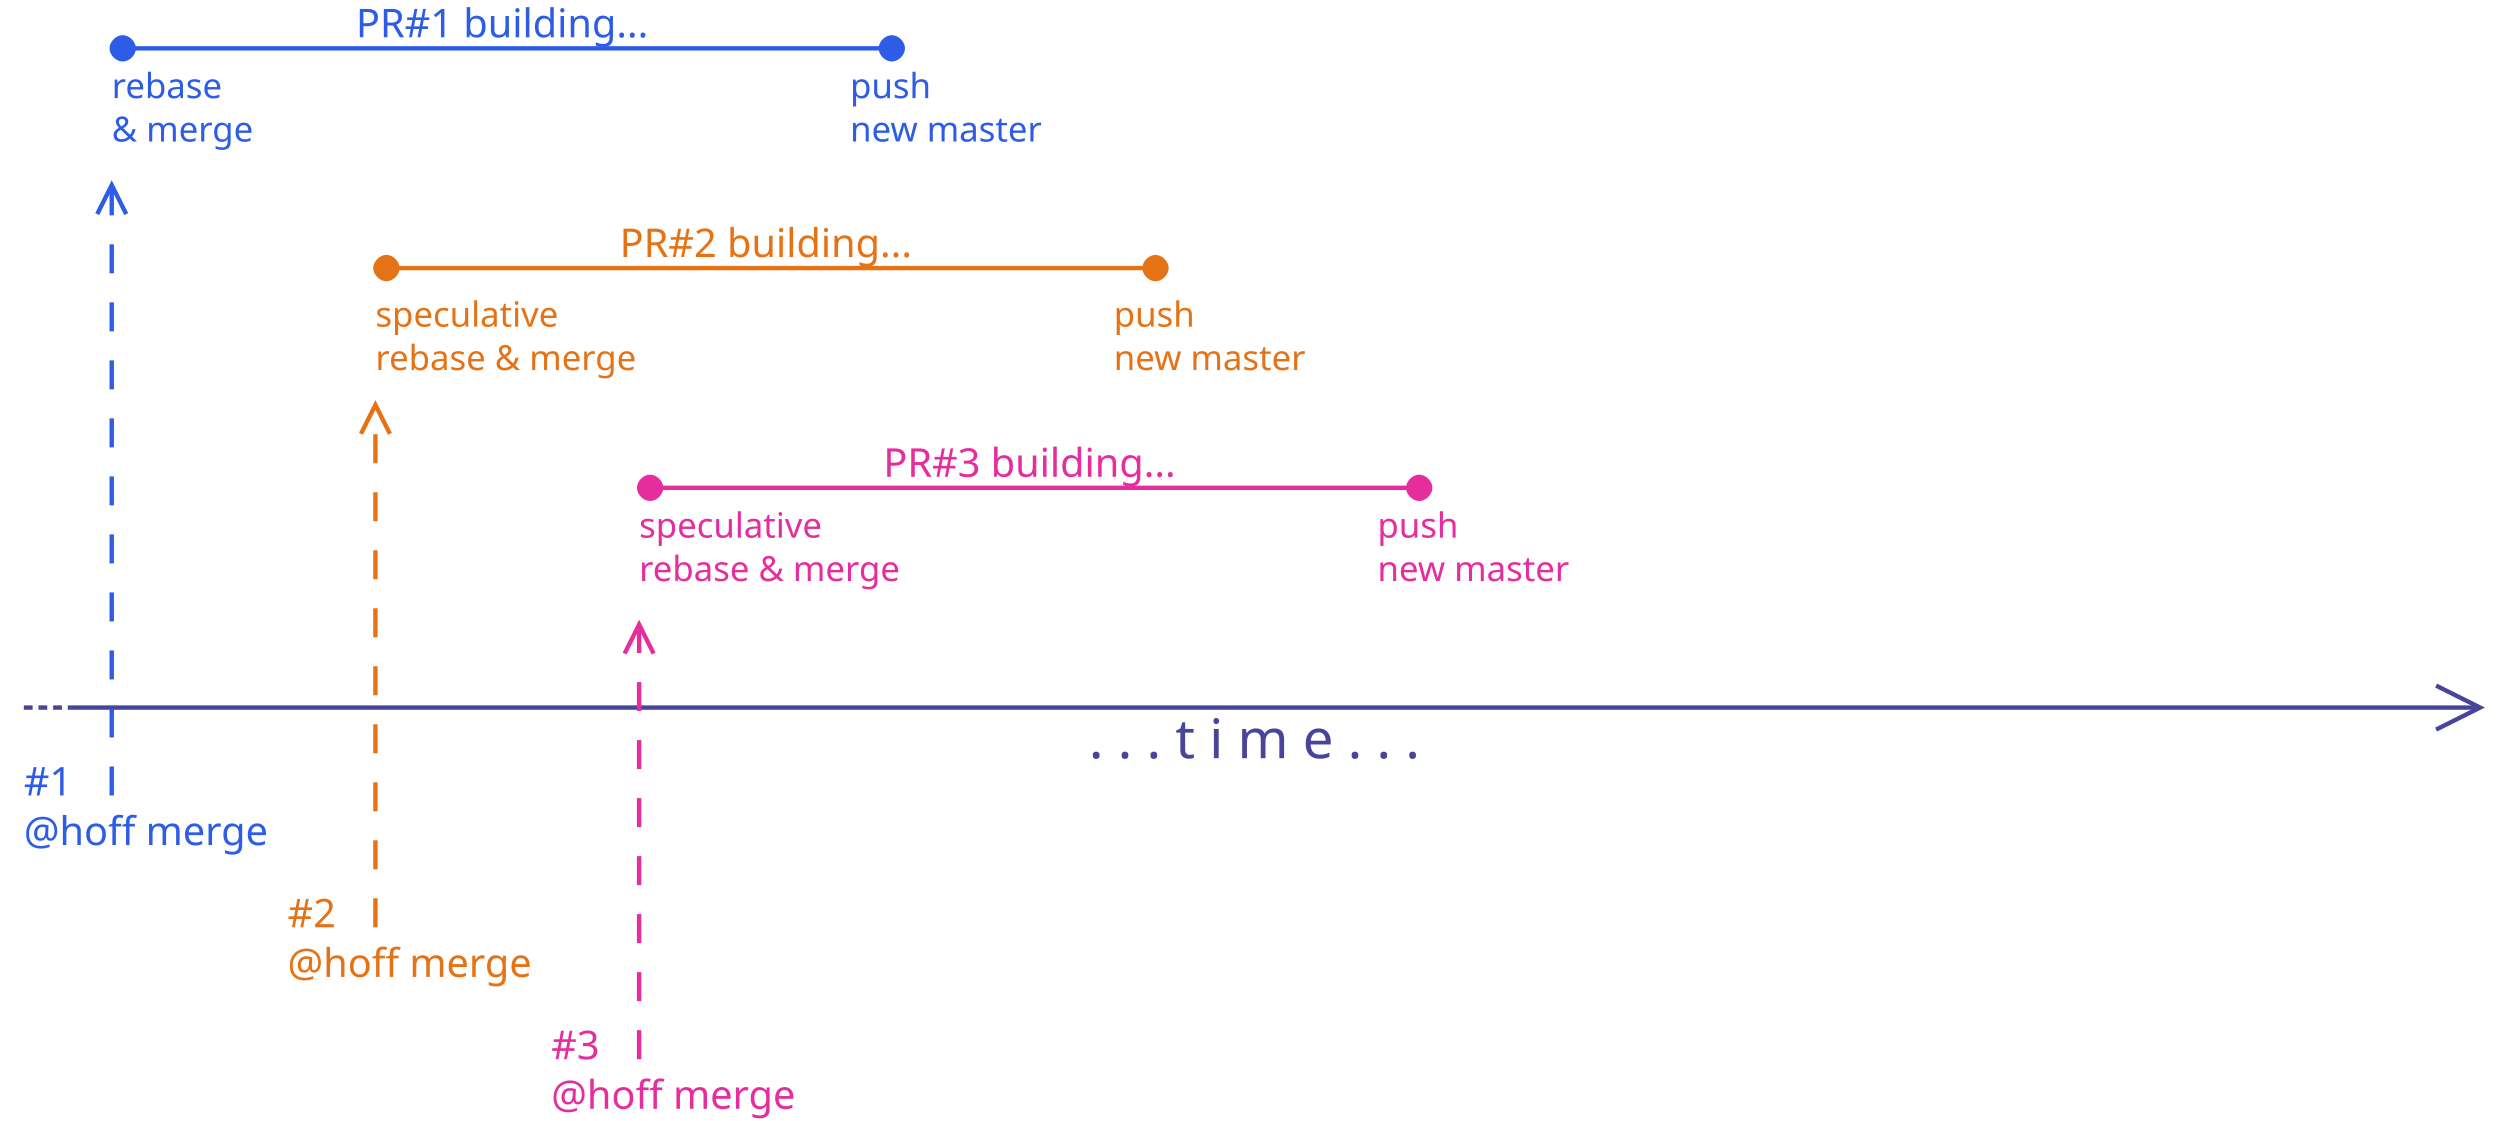
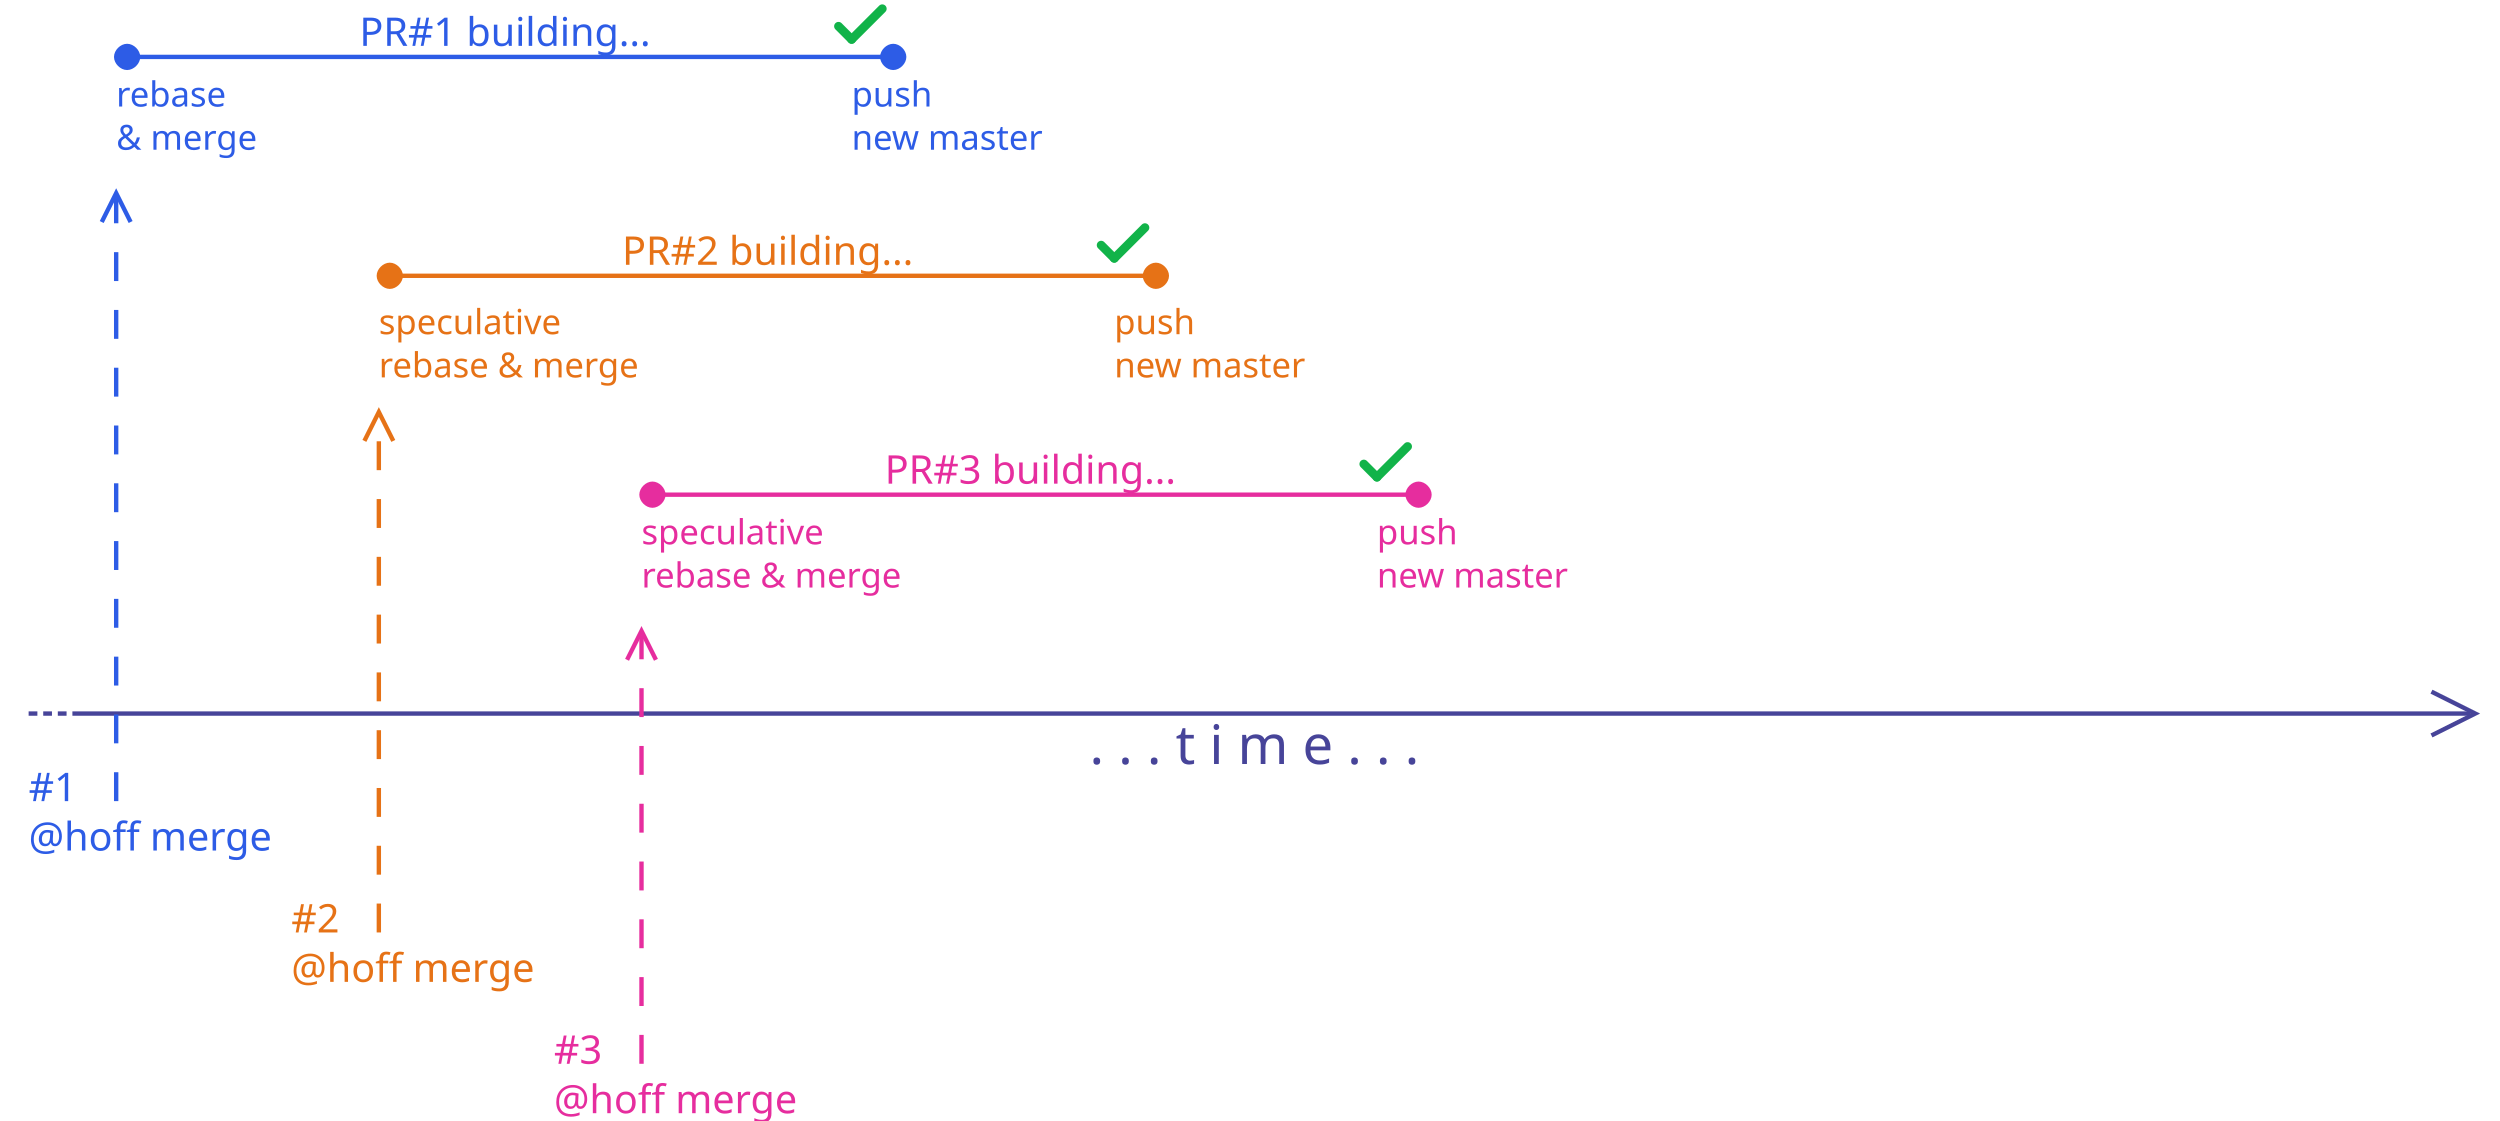
- <svg xmlns="http://www.w3.org/2000/svg" width="29cm" height="13cm" viewBox="-2 9 562 255">
+ <svg xmlns="http://www.w3.org/2000/svg" width="29cm" height="13cm" viewBox="-2 7 562 256">
  <g id="Background">
    <text font-size="9.031" style="fill: #2d5ce6; fill-opacity: 1; stroke: none;text-anchor:middle;font-family:sans-serif;font-style:normal;font-weight:normal" x="110" y="17.482">
      <tspan x="110" y="17.482">PR#1 building...</tspan>
      <tspan x="110" y="28.771" />
    </text>
    <g>
      <line style="fill: none; stroke-opacity: 1; stroke-width: 1; stroke: #474499" x1="10" y1="170" x2="557.764" y2="170" />
      <line style="fill: none; stroke-opacity: 1; stroke-width: 1; stroke: #474499" x1="0" y1="170" x2="2" y2="170" />
      <line style="fill: none; stroke-opacity: 1; stroke-width: 1; stroke: #474499" x1="3.333" y1="170" x2="5.333" y2="170" />
      <line style="fill: none; stroke-opacity: 1; stroke-width: 1; stroke: #474499" x1="6.667" y1="170" x2="8.667" y2="170" />
      <polyline style="fill: none; stroke-opacity: 1; stroke-width: 1; stroke: #474499" points="548.882,175 558.882,170 548.882,165 " />
    </g>
    <text font-size="12.418" style="fill: #474499; fill-opacity: 1; stroke: none;text-anchor:middle;font-family:sans-serif;font-style:normal;font-weight:normal" x="280" y="181.526">
      <tspan x="280" y="181.526">. . . t i m e . . .</tspan>
    </text>
    <text font-size="7.902" style="fill: #2d5ce6; fill-opacity: 1; stroke: none;text-anchor:start;font-family:sans-serif;font-style:normal;font-weight:normal" x="188" y="31.335">
      <tspan x="188" y="31.335">push</tspan>
      <tspan x="188" y="41.213">new master</tspan>
    </text>
    <text font-size="7.902" style="fill: #2d5ce6; fill-opacity: 1; stroke: none;text-anchor:start;font-family:sans-serif;font-style:normal;font-weight:normal" x="20" y="31.335">
      <tspan x="20" y="31.335">rebase</tspan>
      <tspan x="20" y="41.213">&amp; merge</tspan>
    </text>
    <g>
      <line style="fill: none; stroke-opacity: 1; stroke-width: 1; stroke-dasharray: 6.6; stroke: #2d5ce6" x1="20" y1="190" x2="20" y2="52.236" />
      <polyline style="fill: none; stroke-opacity: 1; stroke-width: 1; stroke: #2d5ce6" points="23.3,57.718 20,51.118 16.7,57.718 " />
    </g>
    <text font-size="9.031" style="fill: #2d5ce6; fill-opacity: 1; stroke: none;text-anchor:start;font-family:sans-serif;font-style:normal;font-weight:normal" x="0" y="190">
      <tspan x="0" y="190">#1</tspan>
      <tspan x="0" y="201.289">@hoff merge</tspan>
    </text>
    <g>
      <line style="fill: none; stroke-opacity: 1; stroke-width: 1; stroke-dasharray: 6.6; stroke: #e67216" x1="80" y1="220" x2="80" y2="102.236" />
      <polyline style="fill: none; stroke-opacity: 1; stroke-width: 1; stroke: #e67216" points="83.3,107.718 80,101.118 76.7,107.718 " />
    </g>
    <text font-size="9.031" style="fill: #e67216; fill-opacity: 1; stroke: none;text-anchor:start;font-family:sans-serif;font-style:normal;font-weight:normal" x="60" y="220">
      <tspan x="60" y="220">#2</tspan>
      <tspan x="60" y="231.289">@hoff merge</tspan>
    </text>
    <g>
      <line style="fill: none; stroke-opacity: 1; stroke-width: 1; stroke-dasharray: 6.6; stroke: #e62d9e" x1="140" y1="250" x2="140" y2="152.236" />
      <polyline style="fill: none; stroke-opacity: 1; stroke-width: 1; stroke: #e62d9e" points="143.3,157.718 140,151.118 136.7,157.718 " />
    </g>
    <text font-size="9.031" style="fill: #e62d9e; fill-opacity: 1; stroke: none;text-anchor:start;font-family:sans-serif;font-style:normal;font-weight:normal" x="120" y="250">
      <tspan x="120" y="250">#3</tspan>
      <tspan x="120" y="261.289">@hoff merge</tspan>
    </text>
    <g>
      <line style="fill: none; stroke-opacity: 1; stroke-width: 1; stroke: #2d5ce6" x1="20" y1="20" x2="200" y2="20" />
      <path style="fill: #2d5ce6; fill-opacity: 1; stroke-opacity: 1; stroke-width: 1; stroke: #2d5ce6" fill-rule="evenodd" d="M 20 20 C 20,18.75 21.25,17.5 22.5,17.5 C 23.75,17.5 25,18.75 25,20 C 25,21.25 23.75,22.5 22.5,22.5 C 21.25,22.5 20,21.25 20,20z" />
      <path style="fill: #2d5ce6; fill-opacity: 1; stroke-opacity: 1; stroke-width: 1; stroke: #2d5ce6" fill-rule="evenodd" d="M 200 20 C 200,21.25 198.75,22.5 197.5,22.5 C 196.25,22.5 195,21.25 195,20 C 195,18.75 196.25,17.5 197.5,17.5 C 198.75,17.5 200,18.75 200,20z" />
    </g>
    <text font-size="9.031" style="fill: #e67216; fill-opacity: 1; stroke: none;text-anchor:middle;font-family:sans-serif;font-style:normal;font-weight:normal" x="170" y="67.482">
      <tspan x="170" y="67.482">PR#2 building...</tspan>
      <tspan x="170" y="78.771" />
    </text>
    <text font-size="7.902" style="fill: #e67216; fill-opacity: 1; stroke: none;text-anchor:start;font-family:sans-serif;font-style:normal;font-weight:normal" x="248" y="83.335">
      <tspan x="248" y="83.335">push</tspan>
      <tspan x="248" y="93.213">new master</tspan>
    </text>
    <text font-size="7.902" style="fill: #e67216; fill-opacity: 1; stroke: none;text-anchor:start;font-family:sans-serif;font-style:normal;font-weight:normal" x="80" y="83.335">
      <tspan x="80" y="83.335">speculative</tspan>
      <tspan x="80" y="93.213">rebase &amp; merge</tspan>
    </text>
    <g>
      <line style="fill: none; stroke-opacity: 1; stroke-width: 1; stroke: #e67216" x1="80" y1="70" x2="260" y2="70" />
      <path style="fill: #e67216; fill-opacity: 1; stroke-opacity: 1; stroke-width: 1; stroke: #e67216" fill-rule="evenodd" d="M 80 70 C 80,68.75 81.25,67.5 82.5,67.5 C 83.75,67.5 85,68.75 85,70 C 85,71.25 83.75,72.5 82.5,72.5 C 81.25,72.5 80,71.25 80,70z" />
      <path style="fill: #e67216; fill-opacity: 1; stroke-opacity: 1; stroke-width: 1; stroke: #e67216" fill-rule="evenodd" d="M 260 70 C 260,71.25 258.75,72.5 257.5,72.5 C 256.25,72.5 255,71.25 255,70 C 255,68.75 256.25,67.5 257.5,67.5 C 258.75,67.5 260,68.75 260,70z" />
    </g>
    <text font-size="9.031" style="fill: #e62d9e; fill-opacity: 1; stroke: none;text-anchor:middle;font-family:sans-serif;font-style:normal;font-weight:normal" x="230" y="117.482">
      <tspan x="230" y="117.482">PR#3 building...</tspan>
      <tspan x="230" y="128.771" />
    </text>
    <text font-size="7.902" style="fill: #e62d9e; fill-opacity: 1; stroke: none;text-anchor:start;font-family:sans-serif;font-style:normal;font-weight:normal" x="308" y="131.335">
      <tspan x="308" y="131.335">push</tspan>
      <tspan x="308" y="141.213">new master</tspan>
    </text>
    <text font-size="7.902" style="fill: #e62d9e; fill-opacity: 1; stroke: none;text-anchor:start;font-family:sans-serif;font-style:normal;font-weight:normal" x="140" y="131.335">
      <tspan x="140" y="131.335">speculative</tspan>
      <tspan x="140" y="141.213">rebase &amp; merge</tspan>
    </text>
    <g>
      <line style="fill: none; stroke-opacity: 1; stroke-width: 1; stroke: #e62d9e" x1="140" y1="120" x2="320" y2="120" />
      <path style="fill: #e62d9e; fill-opacity: 1; stroke-opacity: 1; stroke-width: 1; stroke: #e62d9e" fill-rule="evenodd" d="M 140 120 C 140,118.75 141.25,117.5 142.5,117.5 C 143.75,117.5 145,118.75 145,120 C 145,121.25 143.75,122.5 142.5,122.5 C 141.25,122.5 140,121.25 140,120z" />
      <path style="fill: #e62d9e; fill-opacity: 1; stroke-opacity: 1; stroke-width: 1; stroke: #e62d9e" fill-rule="evenodd" d="M 320 120 C 320,121.25 318.75,122.5 317.5,122.5 C 316.25,122.5 315,121.25 315,120 C 315,118.75 316.25,117.5 317.5,117.5 C 318.75,117.5 320,118.75 320,120z" />
    </g>
+     <g transform="matrix(1,0,0,1,5,7)">
+       <line style="fill: none; stroke-opacity: 1; stroke-width: 2; stroke-linecap: round; stroke: #11b349" x1="183" y1="9" x2="190" y2="2" />
+       <line style="fill: none; stroke-opacity: 1; stroke-width: 2; stroke-linecap: round; stroke: #11b349" x1="180" y1="6" x2="183" y2="9" />
+     </g>
+     <g transform="matrix(1,0,0,1,65,57)">
+       <line style="fill: none; stroke-opacity: 1; stroke-width: 2; stroke-linecap: round; stroke: #11b349" x1="183" y1="9" x2="190" y2="2" />
+       <line style="fill: none; stroke-opacity: 1; stroke-width: 2; stroke-linecap: round; stroke: #11b349" x1="180" y1="6" x2="183" y2="9" />
+     </g>
+     <g transform="matrix(1,0,0,1,125,107)">
+       <line style="fill: none; stroke-opacity: 1; stroke-width: 2; stroke-linecap: round; stroke: #11b349" x1="183" y1="9" x2="190" y2="2" />
+       <line style="fill: none; stroke-opacity: 1; stroke-width: 2; stroke-linecap: round; stroke: #11b349" x1="180" y1="6" x2="183" y2="9" />
+     </g>
  </g>
</svg>
